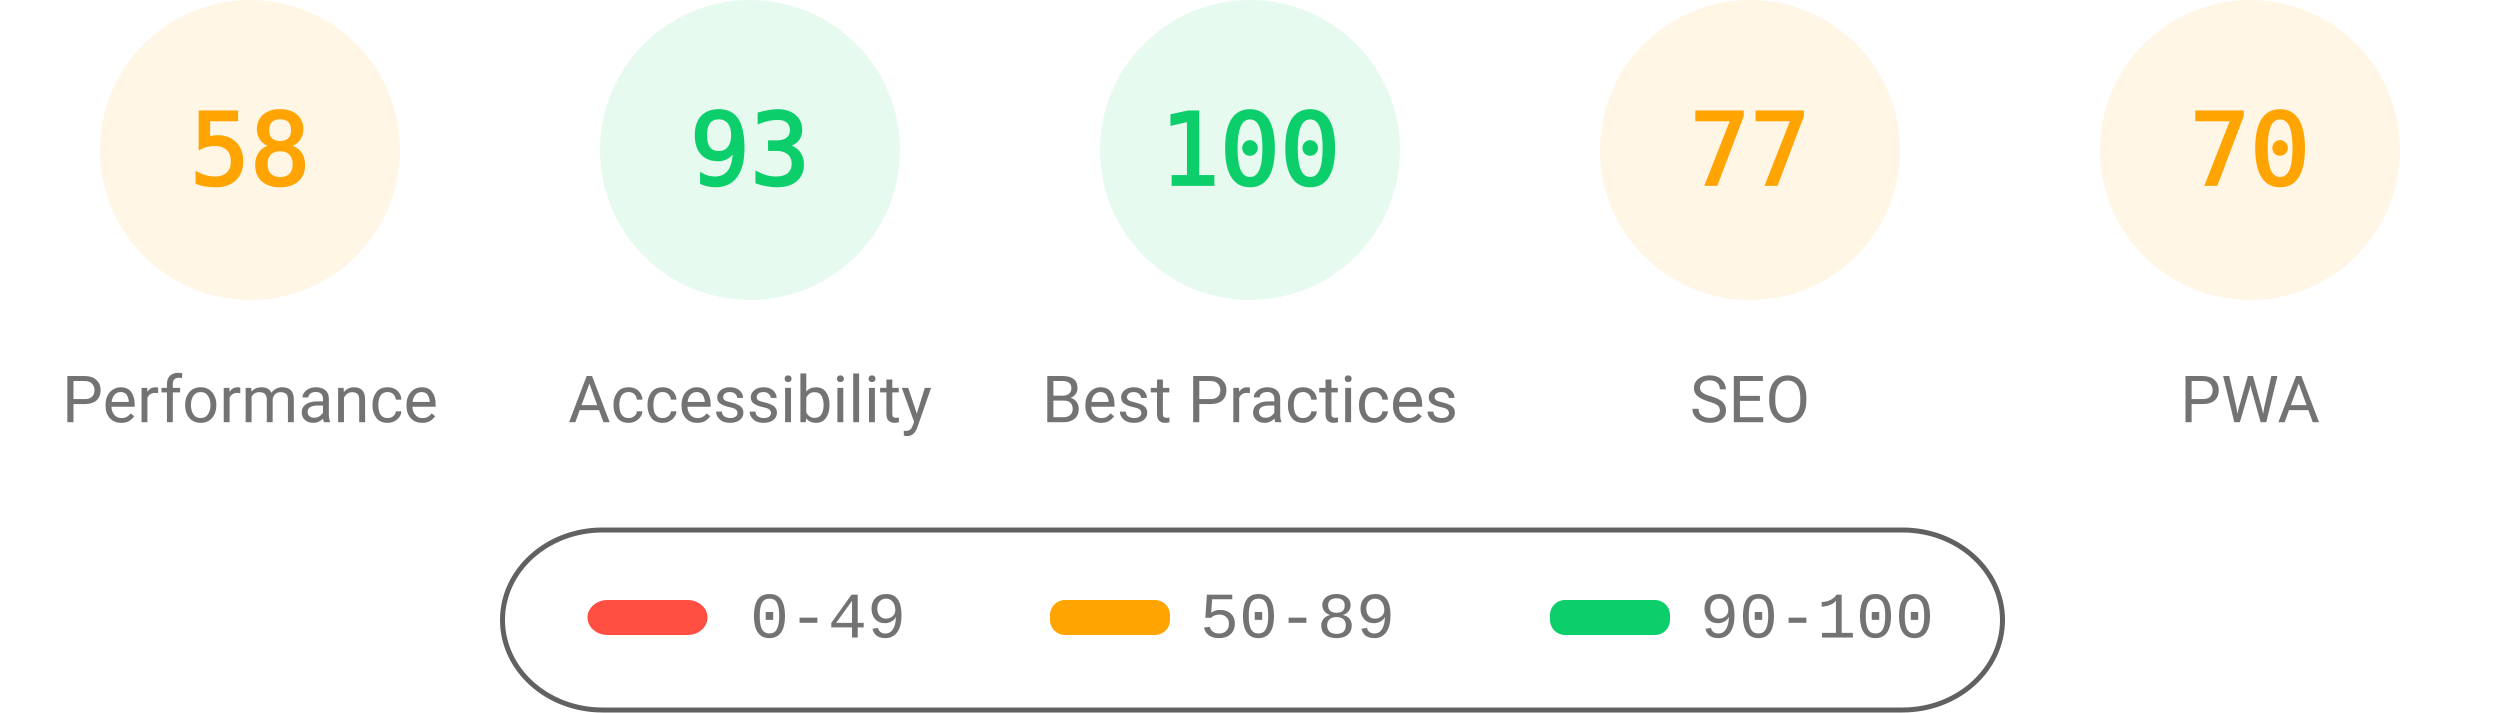
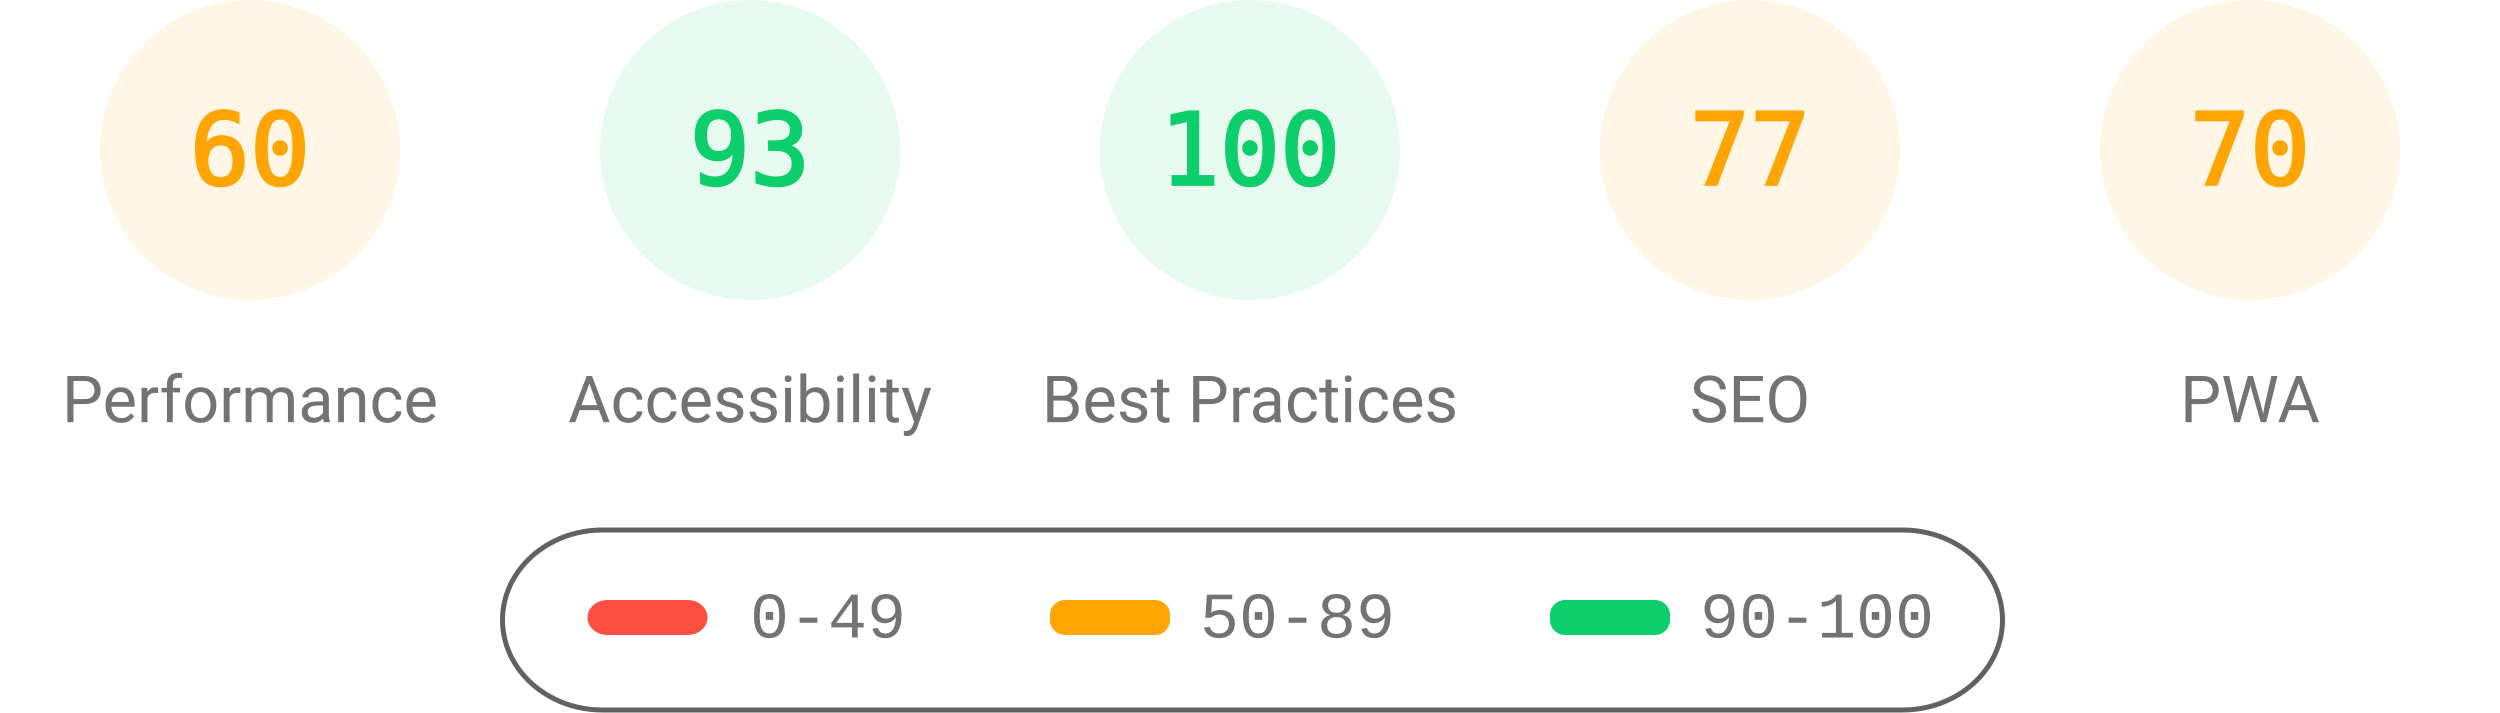
<svg xmlns="http://www.w3.org/2000/svg" fill="none" width="1000" height="285">
  <style>.gauge-base{opacity:.1}.gauge-arc{fill:none;animation-delay:250ms;stroke-linecap:round;transform:rotate(-90deg);transform-origin:100px 60px;animation:load-gauge 1s ease forwards}.guage-text{font-size:40px;font-family:monospace;text-align:center}.guage-red{color:#ff4e42;fill:#ff4e42;stroke:#ff4e42}.guage-orange{color:#ffa400;fill:#ffa400;stroke:#ffa400}.guage-green{color:#0cce6b;fill:#0cce6b;stroke:#0cce6b}.guage-undefined{color:#5c5c5c;fill:#5c5c5c;stroke:#5c5c5c}.guage-title{color:#737373;fill:#737373;stroke:none;font-size:26px;line-height:26px;font-family:Roboto,Halvetica,Arial,sans-serif}@keyframes load-gauge{from{stroke-dasharray:0 352.858}}</style>
  <svg class="guage-div guage-perf guage-orange" viewBox="0 0 200 200" width="200" height="200">
    <circle class="gauge-base" r="56" cx="100" cy="60" stroke-width="8" />
-     <circle class="gauge-arc guage-arc-1" r="56" cx="100" cy="60" stroke-width="8" style="stroke-dasharray:204.078,351.858" />
-     <text class="guage-text" x="100" y="60" alignment-baseline="central" dominant-baseline="central" text-anchor="middle">58</text>
+     <circle class="gauge-arc guage-arc-1" r="56" cx="100" cy="60" stroke-width="8" style="stroke-dasharray:211.115,351.858" />
+     <text class="guage-text" x="100" y="60" alignment-baseline="central" dominant-baseline="central" text-anchor="middle">60</text>
    <text class="guage-title" x="100" y="160" alignment-baseline="central" dominant-baseline="central" text-anchor="middle">Performance</text>
  </svg>
  <svg class="guage-div guage-acc guage-green" viewBox="0 0 200 200" width="200" height="200" x="200">
    <circle class="gauge-base" r="56" cx="100" cy="60" stroke-width="8" />
    <circle class="gauge-arc guage-arc-2" r="56" cx="100" cy="60" stroke-width="8" style="stroke-dasharray:327.228,351.858" />
    <text class="guage-text" x="100" y="60" alignment-baseline="central" dominant-baseline="central" text-anchor="middle">93</text>
    <text class="guage-title" x="100" y="160" alignment-baseline="central" dominant-baseline="central" text-anchor="middle">Accessibility</text>
  </svg>
  <svg class="guage-div guage-best guage-green" viewBox="0 0 200 200" width="200" height="200" x="400">
    <circle class="gauge-base" r="56" cx="100" cy="60" stroke-width="8" />
    <circle class="gauge-arc guage-arc-3" r="56" cx="100" cy="60" stroke-width="8" style="stroke-dasharray:351.858,351.858" />
    <text class="guage-text" x="100" y="60" alignment-baseline="central" dominant-baseline="central" text-anchor="middle">100</text>
    <text class="guage-title" x="100" y="160" alignment-baseline="central" dominant-baseline="central" text-anchor="middle">Best Practices</text>
  </svg>
  <svg class="guage-div guage-seo guage-orange" viewBox="0 0 200 200" width="200" height="200" x="600">
    <circle class="gauge-base" r="56" cx="100" cy="60" stroke-width="8" />
    <circle class="gauge-arc guage-arc-4" r="56" cx="100" cy="60" stroke-width="8" style="stroke-dasharray:270.931,351.858" />
    <text class="guage-text" x="100" y="60" alignment-baseline="central" dominant-baseline="central" text-anchor="middle">77</text>
    <text class="guage-title" x="100" y="160" alignment-baseline="central" dominant-baseline="central" text-anchor="middle">SEO</text>
  </svg>
  <svg class="guage-div guage-pwa guage-orange" viewBox="0 0 200 200" width="200" height="200" x="800">
    <circle class="gauge-base" r="56" cx="100" cy="60" stroke-width="8" />
    <circle class="gauge-arc guage-arc-4" r="56" cx="100" cy="60" stroke-width="8" style="stroke-dasharray:246.301,351.858" />
    <text class="guage-text" x="100" y="60" alignment-baseline="central" dominant-baseline="central" text-anchor="middle">70</text>
    <text class="guage-title" x="100" y="160" alignment-baseline="central" dominant-baseline="central" text-anchor="middle">PWA</text>
  </svg>
  <svg width="604" height="76" x="200" y="210">
    <path fill="none" id="canvas_background" d="M-1-1h604v80H-1z" />
    <rect fill-opacity="0" stroke="#616161" stroke-width="2" rx="40" id="svg_2" height="72" width="600" y="2" x="1" fill="#000" />
    <rect stroke="#000" rx="8" id="svg_3" height="14" width="48" y="30" x="35" stroke-opacity="null" stroke-width="0" fill="#ff4e42" />
    <rect stroke="#000" rx="6" id="svg_4" height="14" width="48" y="30" x="220" stroke-opacity="null" stroke-width="0" fill="#ffa400" />
    <rect stroke="#000" rx="6" id="svg_5" height="14" width="48" y="30" x="420" stroke-opacity="null" stroke-width="0" fill="#0cce6b" />
    <text xml:space="preserve" text-anchor="start" font-family="'Courier New', Courier, monospace" font-size="26" id="svg_6" y="45" x="100" stroke-opacity="null" stroke-width="0" stroke="#000" fill="#737373">0-49</text>
    <text xml:space="preserve" text-anchor="start" font-family="'Courier New', Courier, monospace" font-size="26" id="svg_7" y="45" x="280" stroke-opacity="null" stroke-width="0" stroke="#000" fill="#737373">50-89</text>
    <text xml:space="preserve" text-anchor="start" font-family="'Courier New', Courier, monospace" font-size="26" id="svg_8" y="45" x="480" stroke-opacity="null" stroke-width="0" stroke="#000" fill="#737373">90-100</text>
  </svg>
</svg>
